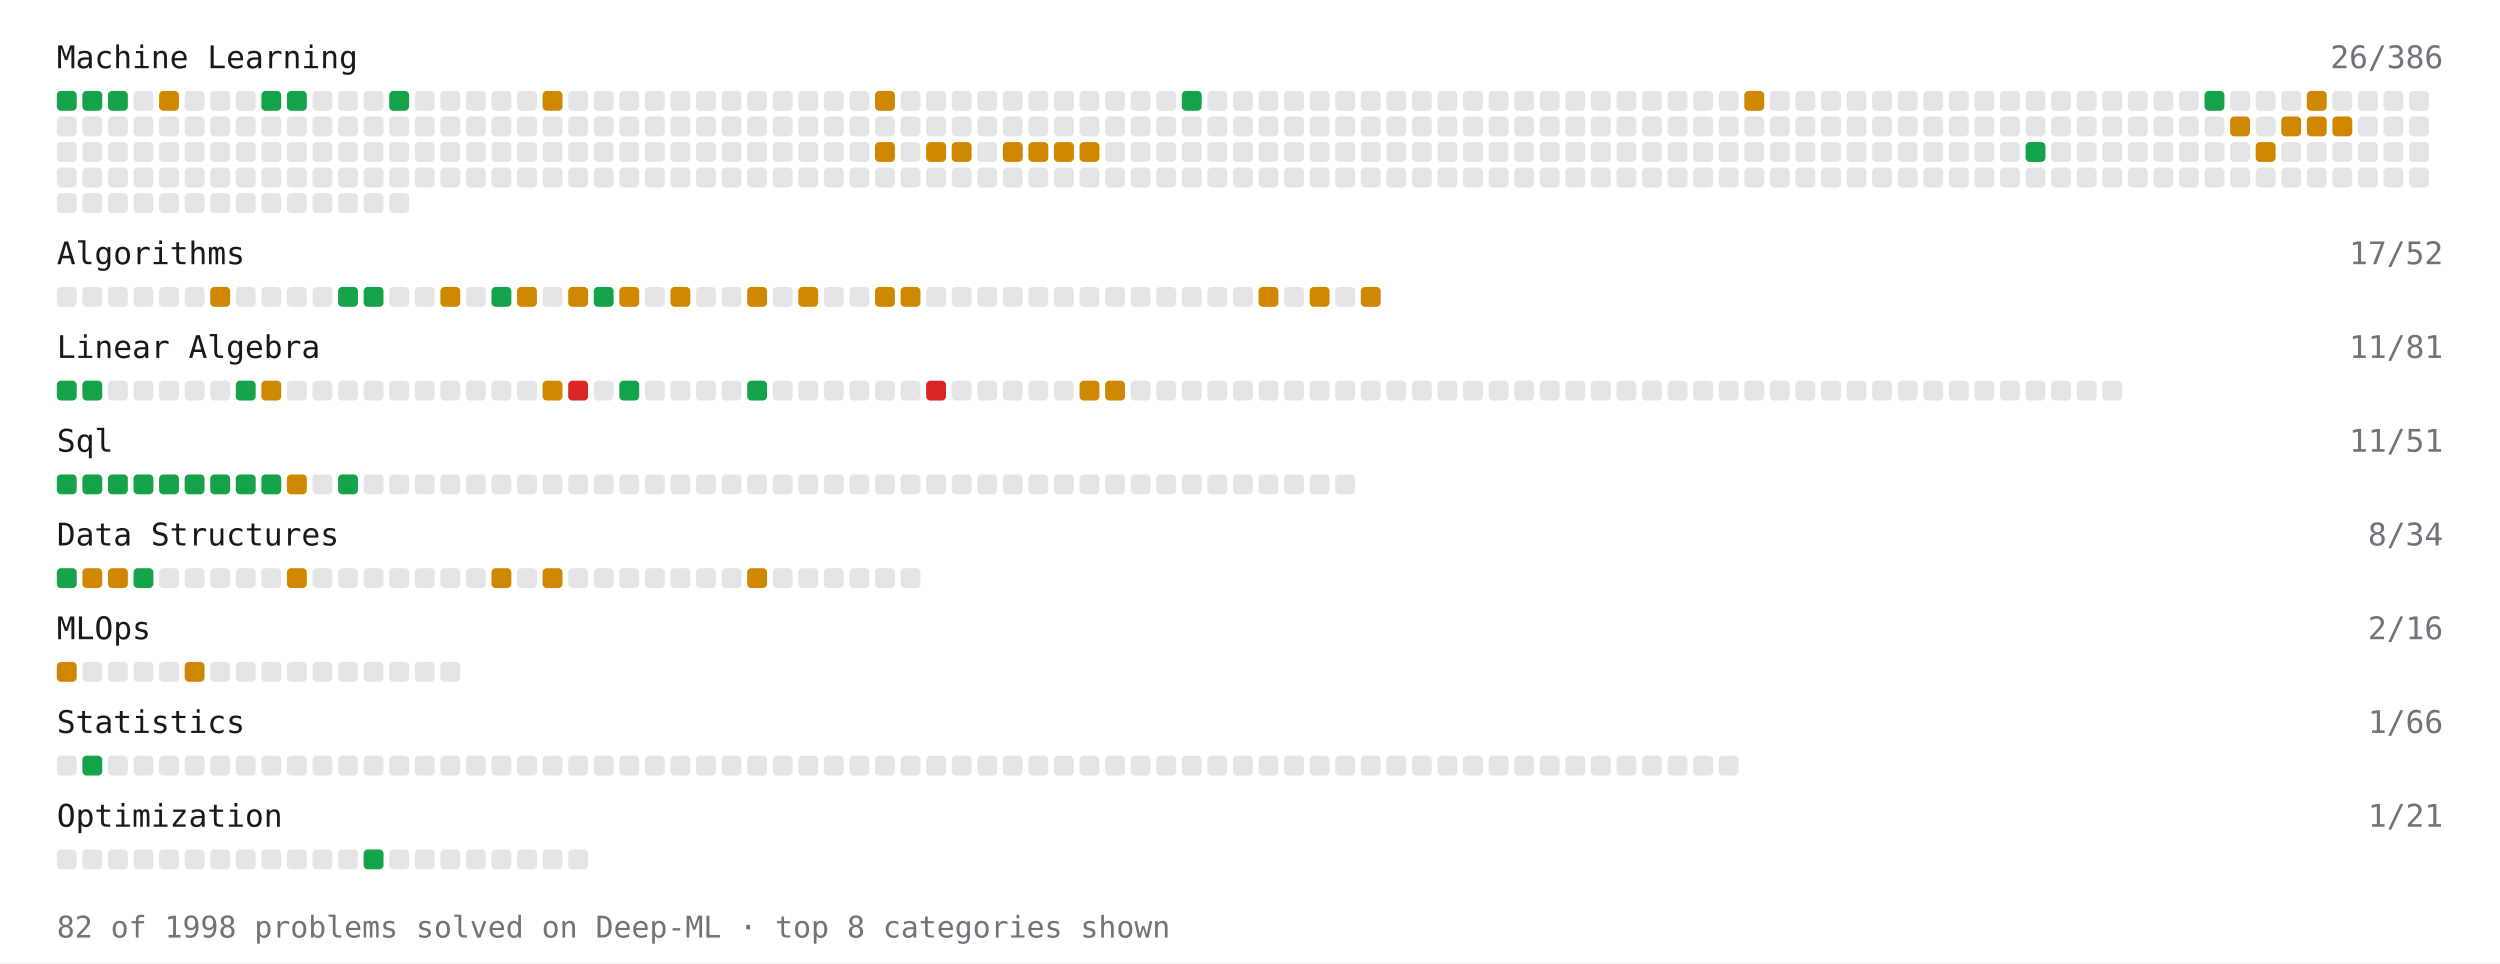
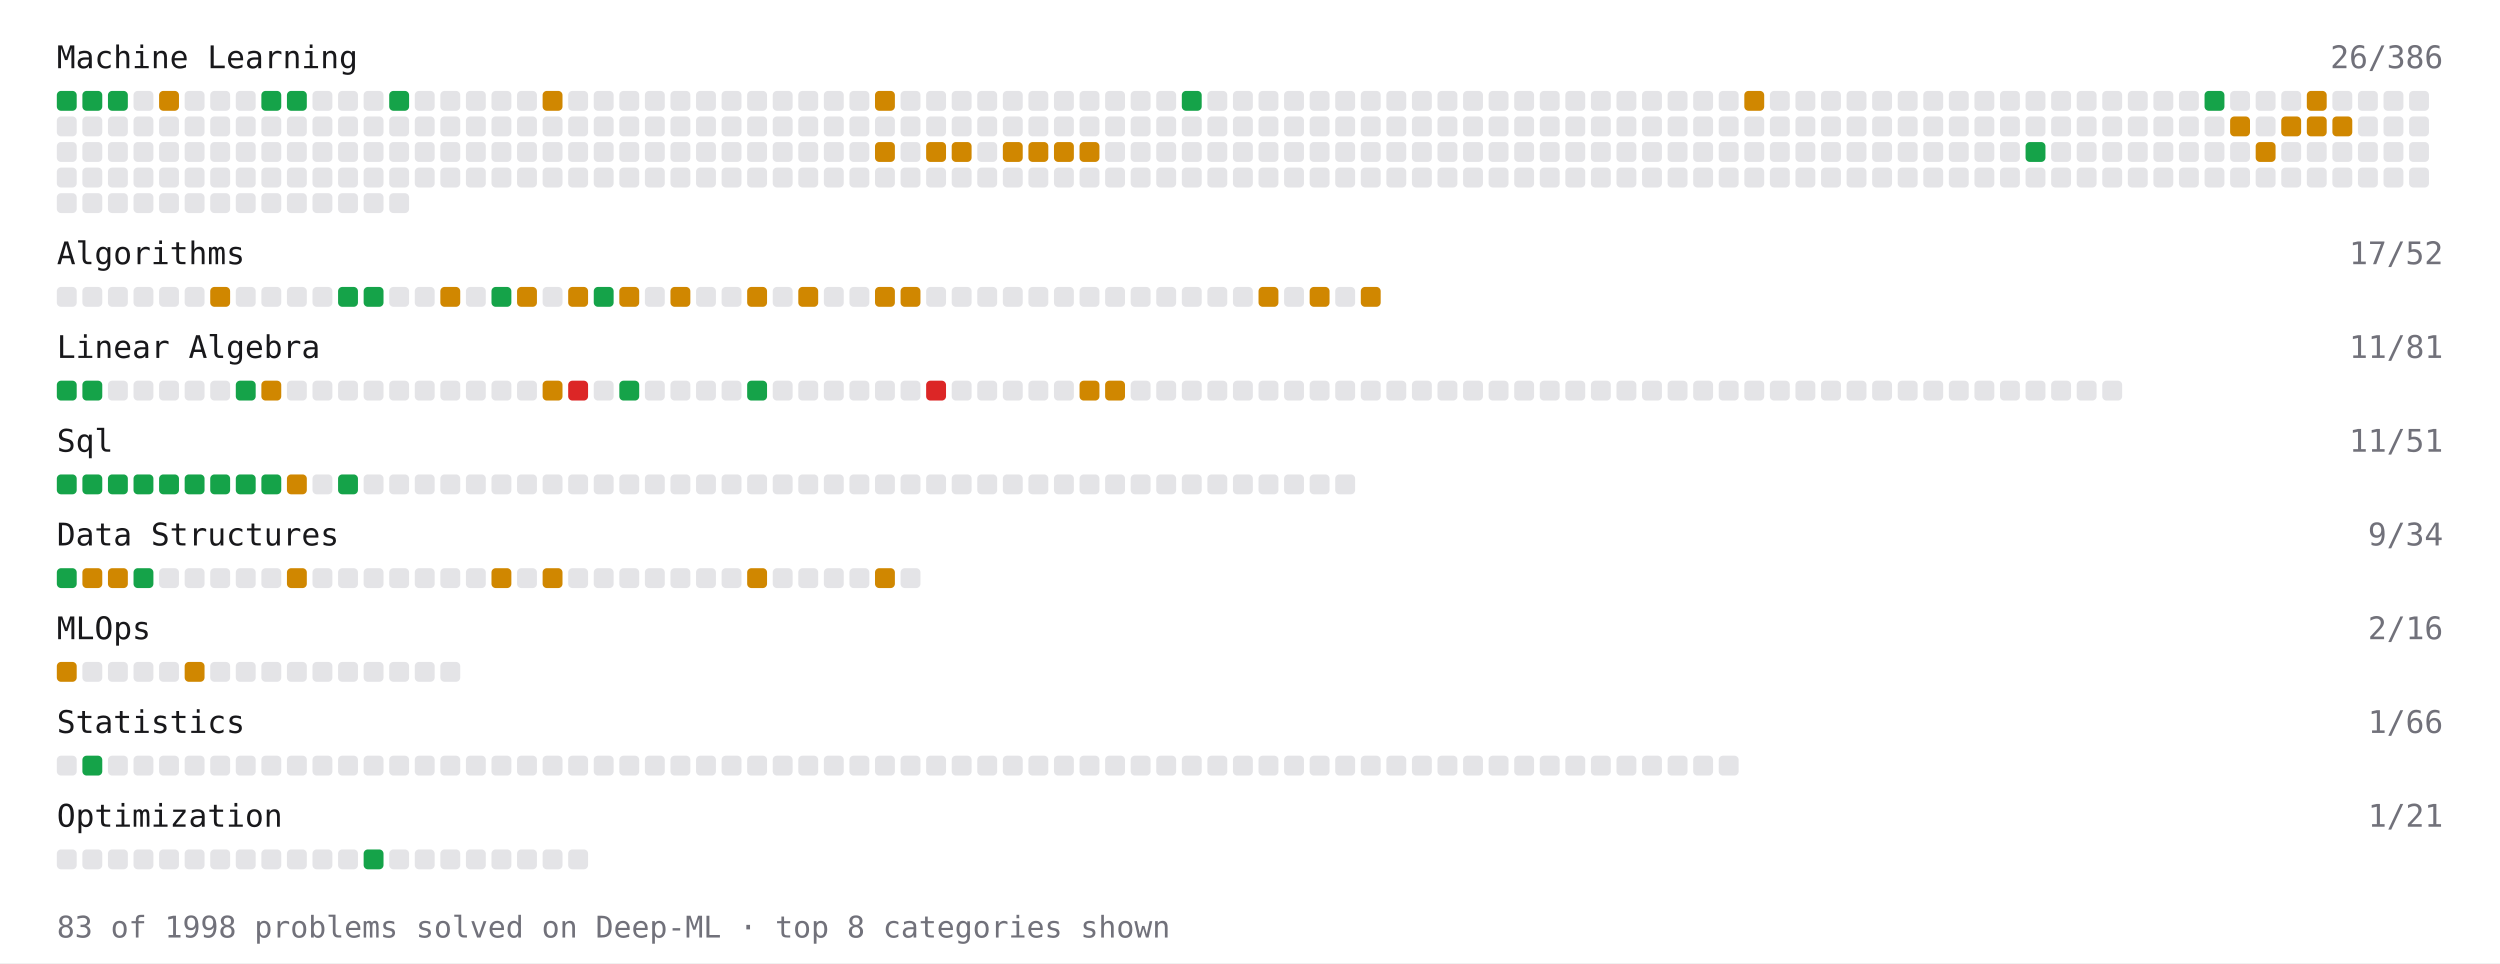
- <svg xmlns="http://www.w3.org/2000/svg" width="880" height="339" viewBox="0 0 880 339" role="img" aria-label="Deep-ML coverage: 82 of 1998 problems solved">
+ <svg xmlns="http://www.w3.org/2000/svg" width="880" height="339" viewBox="0 0 880 339" role="img" aria-label="Deep-ML coverage: 83 of 1998 problems solved">
  <style>
  .bg{fill:#ffffff}.tx{fill:#18181b}.dim{fill:#71717a}.none{fill:#e4e4e7}
  .e{fill:#15a349}.m{fill:#d08700}.h{fill:#dc2626}.u{fill:#a1a1aa}
  @media (prefers-color-scheme:dark){
    .bg{fill:#0b0b0d}.tx{fill:#fafafa}.dim{fill:#8b8b95}.none{fill:#26262b}
    .e{fill:#34d27b}.m{fill:#f5b13d}.h{fill:#f76d6d}.u{fill:#5c5c66}
  }
</style>
  <rect width="880" height="339" class="bg" />
  <text x="20" y="24" class="tx" font-size="11" font-family="ui-monospace,monospace">Machine Learning</text>
  <text x="860" y="24" class="dim" font-size="11" text-anchor="end" font-family="ui-monospace,monospace">26/386</text>
  <rect x="20" y="32" width="7" height="7" rx="1.5" class="e" />
  <rect x="29" y="32" width="7" height="7" rx="1.5" class="e" />
  <rect x="38" y="32" width="7" height="7" rx="1.5" class="e" />
  <rect x="47" y="32" width="7" height="7" rx="1.5" class="none" />
  <rect x="56" y="32" width="7" height="7" rx="1.5" class="m" />
  <rect x="65" y="32" width="7" height="7" rx="1.5" class="none" />
  <rect x="74" y="32" width="7" height="7" rx="1.5" class="none" />
  <rect x="83" y="32" width="7" height="7" rx="1.5" class="none" />
  <rect x="92" y="32" width="7" height="7" rx="1.5" class="e" />
  <rect x="101" y="32" width="7" height="7" rx="1.5" class="e" />
  <rect x="110" y="32" width="7" height="7" rx="1.5" class="none" />
  <rect x="119" y="32" width="7" height="7" rx="1.5" class="none" />
  <rect x="128" y="32" width="7" height="7" rx="1.5" class="none" />
  <rect x="137" y="32" width="7" height="7" rx="1.5" class="e" />
  <rect x="146" y="32" width="7" height="7" rx="1.5" class="none" />
  <rect x="155" y="32" width="7" height="7" rx="1.5" class="none" />
  <rect x="164" y="32" width="7" height="7" rx="1.5" class="none" />
  <rect x="173" y="32" width="7" height="7" rx="1.5" class="none" />
  <rect x="182" y="32" width="7" height="7" rx="1.5" class="none" />
  <rect x="191" y="32" width="7" height="7" rx="1.5" class="m" />
  <rect x="200" y="32" width="7" height="7" rx="1.5" class="none" />
  <rect x="209" y="32" width="7" height="7" rx="1.5" class="none" />
  <rect x="218" y="32" width="7" height="7" rx="1.5" class="none" />
  <rect x="227" y="32" width="7" height="7" rx="1.5" class="none" />
  <rect x="236" y="32" width="7" height="7" rx="1.5" class="none" />
  <rect x="245" y="32" width="7" height="7" rx="1.5" class="none" />
  <rect x="254" y="32" width="7" height="7" rx="1.5" class="none" />
  <rect x="263" y="32" width="7" height="7" rx="1.5" class="none" />
  <rect x="272" y="32" width="7" height="7" rx="1.5" class="none" />
  <rect x="281" y="32" width="7" height="7" rx="1.5" class="none" />
  <rect x="290" y="32" width="7" height="7" rx="1.5" class="none" />
  <rect x="299" y="32" width="7" height="7" rx="1.5" class="none" />
  <rect x="308" y="32" width="7" height="7" rx="1.5" class="m" />
  <rect x="317" y="32" width="7" height="7" rx="1.5" class="none" />
  <rect x="326" y="32" width="7" height="7" rx="1.5" class="none" />
  <rect x="335" y="32" width="7" height="7" rx="1.5" class="none" />
  <rect x="344" y="32" width="7" height="7" rx="1.5" class="none" />
  <rect x="353" y="32" width="7" height="7" rx="1.5" class="none" />
  <rect x="362" y="32" width="7" height="7" rx="1.5" class="none" />
  <rect x="371" y="32" width="7" height="7" rx="1.5" class="none" />
  <rect x="380" y="32" width="7" height="7" rx="1.5" class="none" />
  <rect x="389" y="32" width="7" height="7" rx="1.5" class="none" />
  <rect x="398" y="32" width="7" height="7" rx="1.5" class="none" />
  <rect x="407" y="32" width="7" height="7" rx="1.5" class="none" />
  <rect x="416" y="32" width="7" height="7" rx="1.5" class="e" />
  <rect x="425" y="32" width="7" height="7" rx="1.5" class="none" />
  <rect x="434" y="32" width="7" height="7" rx="1.5" class="none" />
  <rect x="443" y="32" width="7" height="7" rx="1.5" class="none" />
  <rect x="452" y="32" width="7" height="7" rx="1.5" class="none" />
  <rect x="461" y="32" width="7" height="7" rx="1.5" class="none" />
  <rect x="470" y="32" width="7" height="7" rx="1.5" class="none" />
  <rect x="479" y="32" width="7" height="7" rx="1.5" class="none" />
  <rect x="488" y="32" width="7" height="7" rx="1.5" class="none" />
  <rect x="497" y="32" width="7" height="7" rx="1.5" class="none" />
  <rect x="506" y="32" width="7" height="7" rx="1.5" class="none" />
  <rect x="515" y="32" width="7" height="7" rx="1.5" class="none" />
  <rect x="524" y="32" width="7" height="7" rx="1.5" class="none" />
  <rect x="533" y="32" width="7" height="7" rx="1.5" class="none" />
  <rect x="542" y="32" width="7" height="7" rx="1.5" class="none" />
  <rect x="551" y="32" width="7" height="7" rx="1.5" class="none" />
  <rect x="560" y="32" width="7" height="7" rx="1.5" class="none" />
  <rect x="569" y="32" width="7" height="7" rx="1.5" class="none" />
  <rect x="578" y="32" width="7" height="7" rx="1.5" class="none" />
  <rect x="587" y="32" width="7" height="7" rx="1.5" class="none" />
  <rect x="596" y="32" width="7" height="7" rx="1.5" class="none" />
  <rect x="605" y="32" width="7" height="7" rx="1.5" class="none" />
  <rect x="614" y="32" width="7" height="7" rx="1.5" class="m" />
  <rect x="623" y="32" width="7" height="7" rx="1.5" class="none" />
  <rect x="632" y="32" width="7" height="7" rx="1.5" class="none" />
  <rect x="641" y="32" width="7" height="7" rx="1.5" class="none" />
  <rect x="650" y="32" width="7" height="7" rx="1.5" class="none" />
  <rect x="659" y="32" width="7" height="7" rx="1.5" class="none" />
  <rect x="668" y="32" width="7" height="7" rx="1.5" class="none" />
  <rect x="677" y="32" width="7" height="7" rx="1.5" class="none" />
  <rect x="686" y="32" width="7" height="7" rx="1.5" class="none" />
  <rect x="695" y="32" width="7" height="7" rx="1.5" class="none" />
  <rect x="704" y="32" width="7" height="7" rx="1.5" class="none" />
  <rect x="713" y="32" width="7" height="7" rx="1.5" class="none" />
  <rect x="722" y="32" width="7" height="7" rx="1.5" class="none" />
  <rect x="731" y="32" width="7" height="7" rx="1.5" class="none" />
  <rect x="740" y="32" width="7" height="7" rx="1.5" class="none" />
  <rect x="749" y="32" width="7" height="7" rx="1.5" class="none" />
  <rect x="758" y="32" width="7" height="7" rx="1.5" class="none" />
  <rect x="767" y="32" width="7" height="7" rx="1.5" class="none" />
  <rect x="776" y="32" width="7" height="7" rx="1.5" class="e" />
  <rect x="785" y="32" width="7" height="7" rx="1.5" class="none" />
  <rect x="794" y="32" width="7" height="7" rx="1.5" class="none" />
  <rect x="803" y="32" width="7" height="7" rx="1.5" class="none" />
  <rect x="812" y="32" width="7" height="7" rx="1.5" class="m" />
  <rect x="821" y="32" width="7" height="7" rx="1.5" class="none" />
  <rect x="830" y="32" width="7" height="7" rx="1.5" class="none" />
  <rect x="839" y="32" width="7" height="7" rx="1.5" class="none" />
  <rect x="848" y="32" width="7" height="7" rx="1.5" class="none" />
  <rect x="20" y="41" width="7" height="7" rx="1.5" class="none" />
  <rect x="29" y="41" width="7" height="7" rx="1.5" class="none" />
  <rect x="38" y="41" width="7" height="7" rx="1.5" class="none" />
  <rect x="47" y="41" width="7" height="7" rx="1.5" class="none" />
  <rect x="56" y="41" width="7" height="7" rx="1.5" class="none" />
  <rect x="65" y="41" width="7" height="7" rx="1.5" class="none" />
  <rect x="74" y="41" width="7" height="7" rx="1.5" class="none" />
  <rect x="83" y="41" width="7" height="7" rx="1.5" class="none" />
  <rect x="92" y="41" width="7" height="7" rx="1.5" class="none" />
  <rect x="101" y="41" width="7" height="7" rx="1.5" class="none" />
  <rect x="110" y="41" width="7" height="7" rx="1.5" class="none" />
  <rect x="119" y="41" width="7" height="7" rx="1.5" class="none" />
  <rect x="128" y="41" width="7" height="7" rx="1.5" class="none" />
  <rect x="137" y="41" width="7" height="7" rx="1.5" class="none" />
  <rect x="146" y="41" width="7" height="7" rx="1.5" class="none" />
  <rect x="155" y="41" width="7" height="7" rx="1.5" class="none" />
  <rect x="164" y="41" width="7" height="7" rx="1.5" class="none" />
  <rect x="173" y="41" width="7" height="7" rx="1.5" class="none" />
  <rect x="182" y="41" width="7" height="7" rx="1.5" class="none" />
  <rect x="191" y="41" width="7" height="7" rx="1.5" class="none" />
  <rect x="200" y="41" width="7" height="7" rx="1.5" class="none" />
  <rect x="209" y="41" width="7" height="7" rx="1.5" class="none" />
  <rect x="218" y="41" width="7" height="7" rx="1.5" class="none" />
  <rect x="227" y="41" width="7" height="7" rx="1.5" class="none" />
  <rect x="236" y="41" width="7" height="7" rx="1.5" class="none" />
  <rect x="245" y="41" width="7" height="7" rx="1.5" class="none" />
  <rect x="254" y="41" width="7" height="7" rx="1.5" class="none" />
  <rect x="263" y="41" width="7" height="7" rx="1.5" class="none" />
  <rect x="272" y="41" width="7" height="7" rx="1.5" class="none" />
  <rect x="281" y="41" width="7" height="7" rx="1.5" class="none" />
  <rect x="290" y="41" width="7" height="7" rx="1.5" class="none" />
  <rect x="299" y="41" width="7" height="7" rx="1.5" class="none" />
  <rect x="308" y="41" width="7" height="7" rx="1.5" class="none" />
  <rect x="317" y="41" width="7" height="7" rx="1.5" class="none" />
  <rect x="326" y="41" width="7" height="7" rx="1.5" class="none" />
  <rect x="335" y="41" width="7" height="7" rx="1.5" class="none" />
  <rect x="344" y="41" width="7" height="7" rx="1.5" class="none" />
  <rect x="353" y="41" width="7" height="7" rx="1.5" class="none" />
  <rect x="362" y="41" width="7" height="7" rx="1.5" class="none" />
  <rect x="371" y="41" width="7" height="7" rx="1.5" class="none" />
  <rect x="380" y="41" width="7" height="7" rx="1.5" class="none" />
  <rect x="389" y="41" width="7" height="7" rx="1.5" class="none" />
  <rect x="398" y="41" width="7" height="7" rx="1.5" class="none" />
  <rect x="407" y="41" width="7" height="7" rx="1.5" class="none" />
  <rect x="416" y="41" width="7" height="7" rx="1.5" class="none" />
  <rect x="425" y="41" width="7" height="7" rx="1.5" class="none" />
  <rect x="434" y="41" width="7" height="7" rx="1.5" class="none" />
  <rect x="443" y="41" width="7" height="7" rx="1.5" class="none" />
  <rect x="452" y="41" width="7" height="7" rx="1.5" class="none" />
  <rect x="461" y="41" width="7" height="7" rx="1.5" class="none" />
  <rect x="470" y="41" width="7" height="7" rx="1.5" class="none" />
  <rect x="479" y="41" width="7" height="7" rx="1.5" class="none" />
  <rect x="488" y="41" width="7" height="7" rx="1.5" class="none" />
  <rect x="497" y="41" width="7" height="7" rx="1.5" class="none" />
  <rect x="506" y="41" width="7" height="7" rx="1.5" class="none" />
  <rect x="515" y="41" width="7" height="7" rx="1.5" class="none" />
  <rect x="524" y="41" width="7" height="7" rx="1.5" class="none" />
  <rect x="533" y="41" width="7" height="7" rx="1.5" class="none" />
  <rect x="542" y="41" width="7" height="7" rx="1.5" class="none" />
  <rect x="551" y="41" width="7" height="7" rx="1.5" class="none" />
  <rect x="560" y="41" width="7" height="7" rx="1.5" class="none" />
  <rect x="569" y="41" width="7" height="7" rx="1.5" class="none" />
  <rect x="578" y="41" width="7" height="7" rx="1.5" class="none" />
  <rect x="587" y="41" width="7" height="7" rx="1.5" class="none" />
  <rect x="596" y="41" width="7" height="7" rx="1.5" class="none" />
  <rect x="605" y="41" width="7" height="7" rx="1.5" class="none" />
  <rect x="614" y="41" width="7" height="7" rx="1.5" class="none" />
  <rect x="623" y="41" width="7" height="7" rx="1.5" class="none" />
  <rect x="632" y="41" width="7" height="7" rx="1.5" class="none" />
  <rect x="641" y="41" width="7" height="7" rx="1.5" class="none" />
  <rect x="650" y="41" width="7" height="7" rx="1.5" class="none" />
  <rect x="659" y="41" width="7" height="7" rx="1.5" class="none" />
  <rect x="668" y="41" width="7" height="7" rx="1.5" class="none" />
  <rect x="677" y="41" width="7" height="7" rx="1.5" class="none" />
  <rect x="686" y="41" width="7" height="7" rx="1.5" class="none" />
  <rect x="695" y="41" width="7" height="7" rx="1.5" class="none" />
  <rect x="704" y="41" width="7" height="7" rx="1.5" class="none" />
  <rect x="713" y="41" width="7" height="7" rx="1.5" class="none" />
  <rect x="722" y="41" width="7" height="7" rx="1.5" class="none" />
  <rect x="731" y="41" width="7" height="7" rx="1.5" class="none" />
  <rect x="740" y="41" width="7" height="7" rx="1.5" class="none" />
  <rect x="749" y="41" width="7" height="7" rx="1.5" class="none" />
  <rect x="758" y="41" width="7" height="7" rx="1.5" class="none" />
  <rect x="767" y="41" width="7" height="7" rx="1.5" class="none" />
  <rect x="776" y="41" width="7" height="7" rx="1.5" class="none" />
  <rect x="785" y="41" width="7" height="7" rx="1.5" class="m" />
  <rect x="794" y="41" width="7" height="7" rx="1.5" class="none" />
  <rect x="803" y="41" width="7" height="7" rx="1.5" class="m" />
  <rect x="812" y="41" width="7" height="7" rx="1.5" class="m" />
  <rect x="821" y="41" width="7" height="7" rx="1.5" class="m" />
  <rect x="830" y="41" width="7" height="7" rx="1.5" class="none" />
  <rect x="839" y="41" width="7" height="7" rx="1.5" class="none" />
  <rect x="848" y="41" width="7" height="7" rx="1.5" class="none" />
  <rect x="20" y="50" width="7" height="7" rx="1.5" class="none" />
  <rect x="29" y="50" width="7" height="7" rx="1.5" class="none" />
  <rect x="38" y="50" width="7" height="7" rx="1.5" class="none" />
  <rect x="47" y="50" width="7" height="7" rx="1.5" class="none" />
  <rect x="56" y="50" width="7" height="7" rx="1.5" class="none" />
  <rect x="65" y="50" width="7" height="7" rx="1.5" class="none" />
  <rect x="74" y="50" width="7" height="7" rx="1.5" class="none" />
  <rect x="83" y="50" width="7" height="7" rx="1.5" class="none" />
  <rect x="92" y="50" width="7" height="7" rx="1.5" class="none" />
  <rect x="101" y="50" width="7" height="7" rx="1.5" class="none" />
  <rect x="110" y="50" width="7" height="7" rx="1.5" class="none" />
  <rect x="119" y="50" width="7" height="7" rx="1.5" class="none" />
  <rect x="128" y="50" width="7" height="7" rx="1.5" class="none" />
  <rect x="137" y="50" width="7" height="7" rx="1.5" class="none" />
  <rect x="146" y="50" width="7" height="7" rx="1.5" class="none" />
  <rect x="155" y="50" width="7" height="7" rx="1.5" class="none" />
  <rect x="164" y="50" width="7" height="7" rx="1.5" class="none" />
  <rect x="173" y="50" width="7" height="7" rx="1.5" class="none" />
  <rect x="182" y="50" width="7" height="7" rx="1.5" class="none" />
  <rect x="191" y="50" width="7" height="7" rx="1.5" class="none" />
  <rect x="200" y="50" width="7" height="7" rx="1.5" class="none" />
  <rect x="209" y="50" width="7" height="7" rx="1.5" class="none" />
  <rect x="218" y="50" width="7" height="7" rx="1.5" class="none" />
  <rect x="227" y="50" width="7" height="7" rx="1.5" class="none" />
  <rect x="236" y="50" width="7" height="7" rx="1.5" class="none" />
  <rect x="245" y="50" width="7" height="7" rx="1.5" class="none" />
  <rect x="254" y="50" width="7" height="7" rx="1.5" class="none" />
  <rect x="263" y="50" width="7" height="7" rx="1.5" class="none" />
  <rect x="272" y="50" width="7" height="7" rx="1.5" class="none" />
  <rect x="281" y="50" width="7" height="7" rx="1.5" class="none" />
  <rect x="290" y="50" width="7" height="7" rx="1.5" class="none" />
  <rect x="299" y="50" width="7" height="7" rx="1.5" class="none" />
  <rect x="308" y="50" width="7" height="7" rx="1.5" class="m" />
  <rect x="317" y="50" width="7" height="7" rx="1.5" class="none" />
  <rect x="326" y="50" width="7" height="7" rx="1.5" class="m" />
  <rect x="335" y="50" width="7" height="7" rx="1.5" class="m" />
  <rect x="344" y="50" width="7" height="7" rx="1.5" class="none" />
  <rect x="353" y="50" width="7" height="7" rx="1.5" class="m" />
  <rect x="362" y="50" width="7" height="7" rx="1.5" class="m" />
  <rect x="371" y="50" width="7" height="7" rx="1.5" class="m" />
  <rect x="380" y="50" width="7" height="7" rx="1.5" class="m" />
  <rect x="389" y="50" width="7" height="7" rx="1.5" class="none" />
  <rect x="398" y="50" width="7" height="7" rx="1.5" class="none" />
  <rect x="407" y="50" width="7" height="7" rx="1.5" class="none" />
  <rect x="416" y="50" width="7" height="7" rx="1.5" class="none" />
  <rect x="425" y="50" width="7" height="7" rx="1.5" class="none" />
  <rect x="434" y="50" width="7" height="7" rx="1.5" class="none" />
  <rect x="443" y="50" width="7" height="7" rx="1.5" class="none" />
  <rect x="452" y="50" width="7" height="7" rx="1.5" class="none" />
  <rect x="461" y="50" width="7" height="7" rx="1.5" class="none" />
  <rect x="470" y="50" width="7" height="7" rx="1.5" class="none" />
  <rect x="479" y="50" width="7" height="7" rx="1.5" class="none" />
  <rect x="488" y="50" width="7" height="7" rx="1.5" class="none" />
  <rect x="497" y="50" width="7" height="7" rx="1.5" class="none" />
  <rect x="506" y="50" width="7" height="7" rx="1.5" class="none" />
  <rect x="515" y="50" width="7" height="7" rx="1.5" class="none" />
  <rect x="524" y="50" width="7" height="7" rx="1.5" class="none" />
  <rect x="533" y="50" width="7" height="7" rx="1.5" class="none" />
  <rect x="542" y="50" width="7" height="7" rx="1.5" class="none" />
  <rect x="551" y="50" width="7" height="7" rx="1.5" class="none" />
  <rect x="560" y="50" width="7" height="7" rx="1.5" class="none" />
  <rect x="569" y="50" width="7" height="7" rx="1.5" class="none" />
  <rect x="578" y="50" width="7" height="7" rx="1.5" class="none" />
  <rect x="587" y="50" width="7" height="7" rx="1.5" class="none" />
  <rect x="596" y="50" width="7" height="7" rx="1.5" class="none" />
  <rect x="605" y="50" width="7" height="7" rx="1.5" class="none" />
  <rect x="614" y="50" width="7" height="7" rx="1.5" class="none" />
  <rect x="623" y="50" width="7" height="7" rx="1.5" class="none" />
  <rect x="632" y="50" width="7" height="7" rx="1.5" class="none" />
  <rect x="641" y="50" width="7" height="7" rx="1.5" class="none" />
  <rect x="650" y="50" width="7" height="7" rx="1.5" class="none" />
  <rect x="659" y="50" width="7" height="7" rx="1.5" class="none" />
  <rect x="668" y="50" width="7" height="7" rx="1.5" class="none" />
  <rect x="677" y="50" width="7" height="7" rx="1.5" class="none" />
  <rect x="686" y="50" width="7" height="7" rx="1.5" class="none" />
  <rect x="695" y="50" width="7" height="7" rx="1.5" class="none" />
  <rect x="704" y="50" width="7" height="7" rx="1.5" class="none" />
  <rect x="713" y="50" width="7" height="7" rx="1.5" class="e" />
  <rect x="722" y="50" width="7" height="7" rx="1.5" class="none" />
  <rect x="731" y="50" width="7" height="7" rx="1.5" class="none" />
  <rect x="740" y="50" width="7" height="7" rx="1.5" class="none" />
  <rect x="749" y="50" width="7" height="7" rx="1.5" class="none" />
  <rect x="758" y="50" width="7" height="7" rx="1.5" class="none" />
  <rect x="767" y="50" width="7" height="7" rx="1.5" class="none" />
  <rect x="776" y="50" width="7" height="7" rx="1.5" class="none" />
  <rect x="785" y="50" width="7" height="7" rx="1.5" class="none" />
  <rect x="794" y="50" width="7" height="7" rx="1.5" class="m" />
  <rect x="803" y="50" width="7" height="7" rx="1.5" class="none" />
  <rect x="812" y="50" width="7" height="7" rx="1.5" class="none" />
  <rect x="821" y="50" width="7" height="7" rx="1.5" class="none" />
  <rect x="830" y="50" width="7" height="7" rx="1.5" class="none" />
  <rect x="839" y="50" width="7" height="7" rx="1.5" class="none" />
  <rect x="848" y="50" width="7" height="7" rx="1.5" class="none" />
  <rect x="20" y="59" width="7" height="7" rx="1.5" class="none" />
  <rect x="29" y="59" width="7" height="7" rx="1.5" class="none" />
  <rect x="38" y="59" width="7" height="7" rx="1.5" class="none" />
  <rect x="47" y="59" width="7" height="7" rx="1.5" class="none" />
  <rect x="56" y="59" width="7" height="7" rx="1.5" class="none" />
  <rect x="65" y="59" width="7" height="7" rx="1.5" class="none" />
  <rect x="74" y="59" width="7" height="7" rx="1.5" class="none" />
  <rect x="83" y="59" width="7" height="7" rx="1.5" class="none" />
  <rect x="92" y="59" width="7" height="7" rx="1.5" class="none" />
  <rect x="101" y="59" width="7" height="7" rx="1.5" class="none" />
  <rect x="110" y="59" width="7" height="7" rx="1.5" class="none" />
  <rect x="119" y="59" width="7" height="7" rx="1.5" class="none" />
  <rect x="128" y="59" width="7" height="7" rx="1.5" class="none" />
  <rect x="137" y="59" width="7" height="7" rx="1.5" class="none" />
  <rect x="146" y="59" width="7" height="7" rx="1.5" class="none" />
  <rect x="155" y="59" width="7" height="7" rx="1.5" class="none" />
  <rect x="164" y="59" width="7" height="7" rx="1.5" class="none" />
  <rect x="173" y="59" width="7" height="7" rx="1.5" class="none" />
  <rect x="182" y="59" width="7" height="7" rx="1.5" class="none" />
  <rect x="191" y="59" width="7" height="7" rx="1.5" class="none" />
  <rect x="200" y="59" width="7" height="7" rx="1.5" class="none" />
  <rect x="209" y="59" width="7" height="7" rx="1.5" class="none" />
  <rect x="218" y="59" width="7" height="7" rx="1.5" class="none" />
  <rect x="227" y="59" width="7" height="7" rx="1.5" class="none" />
  <rect x="236" y="59" width="7" height="7" rx="1.5" class="none" />
  <rect x="245" y="59" width="7" height="7" rx="1.5" class="none" />
  <rect x="254" y="59" width="7" height="7" rx="1.5" class="none" />
  <rect x="263" y="59" width="7" height="7" rx="1.5" class="none" />
  <rect x="272" y="59" width="7" height="7" rx="1.5" class="none" />
  <rect x="281" y="59" width="7" height="7" rx="1.5" class="none" />
  <rect x="290" y="59" width="7" height="7" rx="1.5" class="none" />
  <rect x="299" y="59" width="7" height="7" rx="1.5" class="none" />
  <rect x="308" y="59" width="7" height="7" rx="1.5" class="none" />
  <rect x="317" y="59" width="7" height="7" rx="1.5" class="none" />
  <rect x="326" y="59" width="7" height="7" rx="1.5" class="none" />
  <rect x="335" y="59" width="7" height="7" rx="1.5" class="none" />
  <rect x="344" y="59" width="7" height="7" rx="1.5" class="none" />
  <rect x="353" y="59" width="7" height="7" rx="1.5" class="none" />
  <rect x="362" y="59" width="7" height="7" rx="1.5" class="none" />
  <rect x="371" y="59" width="7" height="7" rx="1.5" class="none" />
  <rect x="380" y="59" width="7" height="7" rx="1.5" class="none" />
  <rect x="389" y="59" width="7" height="7" rx="1.5" class="none" />
  <rect x="398" y="59" width="7" height="7" rx="1.5" class="none" />
  <rect x="407" y="59" width="7" height="7" rx="1.5" class="none" />
  <rect x="416" y="59" width="7" height="7" rx="1.5" class="none" />
  <rect x="425" y="59" width="7" height="7" rx="1.5" class="none" />
  <rect x="434" y="59" width="7" height="7" rx="1.5" class="none" />
  <rect x="443" y="59" width="7" height="7" rx="1.5" class="none" />
  <rect x="452" y="59" width="7" height="7" rx="1.5" class="none" />
  <rect x="461" y="59" width="7" height="7" rx="1.5" class="none" />
  <rect x="470" y="59" width="7" height="7" rx="1.5" class="none" />
  <rect x="479" y="59" width="7" height="7" rx="1.5" class="none" />
  <rect x="488" y="59" width="7" height="7" rx="1.5" class="none" />
  <rect x="497" y="59" width="7" height="7" rx="1.5" class="none" />
  <rect x="506" y="59" width="7" height="7" rx="1.5" class="none" />
  <rect x="515" y="59" width="7" height="7" rx="1.5" class="none" />
  <rect x="524" y="59" width="7" height="7" rx="1.5" class="none" />
  <rect x="533" y="59" width="7" height="7" rx="1.5" class="none" />
  <rect x="542" y="59" width="7" height="7" rx="1.5" class="none" />
  <rect x="551" y="59" width="7" height="7" rx="1.5" class="none" />
  <rect x="560" y="59" width="7" height="7" rx="1.5" class="none" />
  <rect x="569" y="59" width="7" height="7" rx="1.5" class="none" />
  <rect x="578" y="59" width="7" height="7" rx="1.5" class="none" />
  <rect x="587" y="59" width="7" height="7" rx="1.5" class="none" />
  <rect x="596" y="59" width="7" height="7" rx="1.5" class="none" />
  <rect x="605" y="59" width="7" height="7" rx="1.5" class="none" />
  <rect x="614" y="59" width="7" height="7" rx="1.5" class="none" />
  <rect x="623" y="59" width="7" height="7" rx="1.5" class="none" />
  <rect x="632" y="59" width="7" height="7" rx="1.5" class="none" />
  <rect x="641" y="59" width="7" height="7" rx="1.5" class="none" />
  <rect x="650" y="59" width="7" height="7" rx="1.5" class="none" />
  <rect x="659" y="59" width="7" height="7" rx="1.5" class="none" />
  <rect x="668" y="59" width="7" height="7" rx="1.5" class="none" />
  <rect x="677" y="59" width="7" height="7" rx="1.5" class="none" />
  <rect x="686" y="59" width="7" height="7" rx="1.5" class="none" />
  <rect x="695" y="59" width="7" height="7" rx="1.5" class="none" />
  <rect x="704" y="59" width="7" height="7" rx="1.5" class="none" />
  <rect x="713" y="59" width="7" height="7" rx="1.5" class="none" />
  <rect x="722" y="59" width="7" height="7" rx="1.5" class="none" />
  <rect x="731" y="59" width="7" height="7" rx="1.5" class="none" />
  <rect x="740" y="59" width="7" height="7" rx="1.5" class="none" />
  <rect x="749" y="59" width="7" height="7" rx="1.5" class="none" />
  <rect x="758" y="59" width="7" height="7" rx="1.5" class="none" />
  <rect x="767" y="59" width="7" height="7" rx="1.5" class="none" />
  <rect x="776" y="59" width="7" height="7" rx="1.5" class="none" />
  <rect x="785" y="59" width="7" height="7" rx="1.5" class="none" />
  <rect x="794" y="59" width="7" height="7" rx="1.5" class="none" />
  <rect x="803" y="59" width="7" height="7" rx="1.5" class="none" />
  <rect x="812" y="59" width="7" height="7" rx="1.5" class="none" />
  <rect x="821" y="59" width="7" height="7" rx="1.5" class="none" />
  <rect x="830" y="59" width="7" height="7" rx="1.5" class="none" />
  <rect x="839" y="59" width="7" height="7" rx="1.5" class="none" />
  <rect x="848" y="59" width="7" height="7" rx="1.5" class="none" />
  <rect x="20" y="68" width="7" height="7" rx="1.5" class="none" />
  <rect x="29" y="68" width="7" height="7" rx="1.5" class="none" />
  <rect x="38" y="68" width="7" height="7" rx="1.5" class="none" />
  <rect x="47" y="68" width="7" height="7" rx="1.5" class="none" />
  <rect x="56" y="68" width="7" height="7" rx="1.5" class="none" />
  <rect x="65" y="68" width="7" height="7" rx="1.5" class="none" />
  <rect x="74" y="68" width="7" height="7" rx="1.5" class="none" />
  <rect x="83" y="68" width="7" height="7" rx="1.5" class="none" />
  <rect x="92" y="68" width="7" height="7" rx="1.5" class="none" />
  <rect x="101" y="68" width="7" height="7" rx="1.5" class="none" />
  <rect x="110" y="68" width="7" height="7" rx="1.5" class="none" />
  <rect x="119" y="68" width="7" height="7" rx="1.5" class="none" />
  <rect x="128" y="68" width="7" height="7" rx="1.5" class="none" />
  <rect x="137" y="68" width="7" height="7" rx="1.5" class="none" />
  <text x="20" y="93" class="tx" font-size="11" font-family="ui-monospace,monospace">Algorithms</text>
  <text x="860" y="93" class="dim" font-size="11" text-anchor="end" font-family="ui-monospace,monospace">17/52</text>
  <rect x="20" y="101" width="7" height="7" rx="1.5" class="none" />
  <rect x="29" y="101" width="7" height="7" rx="1.5" class="none" />
  <rect x="38" y="101" width="7" height="7" rx="1.5" class="none" />
  <rect x="47" y="101" width="7" height="7" rx="1.5" class="none" />
  <rect x="56" y="101" width="7" height="7" rx="1.5" class="none" />
  <rect x="65" y="101" width="7" height="7" rx="1.5" class="none" />
  <rect x="74" y="101" width="7" height="7" rx="1.5" class="m" />
  <rect x="83" y="101" width="7" height="7" rx="1.5" class="none" />
  <rect x="92" y="101" width="7" height="7" rx="1.5" class="none" />
  <rect x="101" y="101" width="7" height="7" rx="1.5" class="none" />
  <rect x="110" y="101" width="7" height="7" rx="1.5" class="none" />
  <rect x="119" y="101" width="7" height="7" rx="1.5" class="e" />
  <rect x="128" y="101" width="7" height="7" rx="1.5" class="e" />
  <rect x="137" y="101" width="7" height="7" rx="1.5" class="none" />
  <rect x="146" y="101" width="7" height="7" rx="1.5" class="none" />
  <rect x="155" y="101" width="7" height="7" rx="1.5" class="m" />
  <rect x="164" y="101" width="7" height="7" rx="1.5" class="none" />
  <rect x="173" y="101" width="7" height="7" rx="1.5" class="e" />
  <rect x="182" y="101" width="7" height="7" rx="1.5" class="m" />
  <rect x="191" y="101" width="7" height="7" rx="1.5" class="none" />
  <rect x="200" y="101" width="7" height="7" rx="1.5" class="m" />
  <rect x="209" y="101" width="7" height="7" rx="1.5" class="e" />
  <rect x="218" y="101" width="7" height="7" rx="1.5" class="m" />
  <rect x="227" y="101" width="7" height="7" rx="1.5" class="none" />
  <rect x="236" y="101" width="7" height="7" rx="1.5" class="m" />
  <rect x="245" y="101" width="7" height="7" rx="1.5" class="none" />
  <rect x="254" y="101" width="7" height="7" rx="1.5" class="none" />
  <rect x="263" y="101" width="7" height="7" rx="1.5" class="m" />
  <rect x="272" y="101" width="7" height="7" rx="1.5" class="none" />
  <rect x="281" y="101" width="7" height="7" rx="1.5" class="m" />
  <rect x="290" y="101" width="7" height="7" rx="1.5" class="none" />
  <rect x="299" y="101" width="7" height="7" rx="1.5" class="none" />
  <rect x="308" y="101" width="7" height="7" rx="1.5" class="m" />
  <rect x="317" y="101" width="7" height="7" rx="1.5" class="m" />
  <rect x="326" y="101" width="7" height="7" rx="1.5" class="none" />
  <rect x="335" y="101" width="7" height="7" rx="1.5" class="none" />
  <rect x="344" y="101" width="7" height="7" rx="1.5" class="none" />
  <rect x="353" y="101" width="7" height="7" rx="1.5" class="none" />
  <rect x="362" y="101" width="7" height="7" rx="1.5" class="none" />
  <rect x="371" y="101" width="7" height="7" rx="1.5" class="none" />
  <rect x="380" y="101" width="7" height="7" rx="1.5" class="none" />
  <rect x="389" y="101" width="7" height="7" rx="1.5" class="none" />
  <rect x="398" y="101" width="7" height="7" rx="1.5" class="none" />
  <rect x="407" y="101" width="7" height="7" rx="1.5" class="none" />
  <rect x="416" y="101" width="7" height="7" rx="1.5" class="none" />
  <rect x="425" y="101" width="7" height="7" rx="1.5" class="none" />
  <rect x="434" y="101" width="7" height="7" rx="1.5" class="none" />
  <rect x="443" y="101" width="7" height="7" rx="1.5" class="m" />
  <rect x="452" y="101" width="7" height="7" rx="1.5" class="none" />
  <rect x="461" y="101" width="7" height="7" rx="1.5" class="m" />
  <rect x="470" y="101" width="7" height="7" rx="1.5" class="none" />
  <rect x="479" y="101" width="7" height="7" rx="1.5" class="m" />
  <text x="20" y="126" class="tx" font-size="11" font-family="ui-monospace,monospace">Linear Algebra</text>
  <text x="860" y="126" class="dim" font-size="11" text-anchor="end" font-family="ui-monospace,monospace">11/81</text>
  <rect x="20" y="134" width="7" height="7" rx="1.5" class="e" />
  <rect x="29" y="134" width="7" height="7" rx="1.5" class="e" />
  <rect x="38" y="134" width="7" height="7" rx="1.5" class="none" />
  <rect x="47" y="134" width="7" height="7" rx="1.5" class="none" />
  <rect x="56" y="134" width="7" height="7" rx="1.5" class="none" />
  <rect x="65" y="134" width="7" height="7" rx="1.5" class="none" />
  <rect x="74" y="134" width="7" height="7" rx="1.5" class="none" />
  <rect x="83" y="134" width="7" height="7" rx="1.5" class="e" />
  <rect x="92" y="134" width="7" height="7" rx="1.5" class="m" />
  <rect x="101" y="134" width="7" height="7" rx="1.5" class="none" />
  <rect x="110" y="134" width="7" height="7" rx="1.5" class="none" />
  <rect x="119" y="134" width="7" height="7" rx="1.5" class="none" />
  <rect x="128" y="134" width="7" height="7" rx="1.5" class="none" />
  <rect x="137" y="134" width="7" height="7" rx="1.5" class="none" />
  <rect x="146" y="134" width="7" height="7" rx="1.5" class="none" />
  <rect x="155" y="134" width="7" height="7" rx="1.5" class="none" />
  <rect x="164" y="134" width="7" height="7" rx="1.5" class="none" />
  <rect x="173" y="134" width="7" height="7" rx="1.5" class="none" />
  <rect x="182" y="134" width="7" height="7" rx="1.5" class="none" />
  <rect x="191" y="134" width="7" height="7" rx="1.5" class="m" />
  <rect x="200" y="134" width="7" height="7" rx="1.5" class="h" />
  <rect x="209" y="134" width="7" height="7" rx="1.5" class="none" />
  <rect x="218" y="134" width="7" height="7" rx="1.5" class="e" />
  <rect x="227" y="134" width="7" height="7" rx="1.5" class="none" />
  <rect x="236" y="134" width="7" height="7" rx="1.5" class="none" />
  <rect x="245" y="134" width="7" height="7" rx="1.5" class="none" />
  <rect x="254" y="134" width="7" height="7" rx="1.5" class="none" />
  <rect x="263" y="134" width="7" height="7" rx="1.5" class="e" />
  <rect x="272" y="134" width="7" height="7" rx="1.5" class="none" />
  <rect x="281" y="134" width="7" height="7" rx="1.5" class="none" />
  <rect x="290" y="134" width="7" height="7" rx="1.5" class="none" />
  <rect x="299" y="134" width="7" height="7" rx="1.5" class="none" />
  <rect x="308" y="134" width="7" height="7" rx="1.5" class="none" />
  <rect x="317" y="134" width="7" height="7" rx="1.5" class="none" />
  <rect x="326" y="134" width="7" height="7" rx="1.5" class="h" />
  <rect x="335" y="134" width="7" height="7" rx="1.5" class="none" />
  <rect x="344" y="134" width="7" height="7" rx="1.5" class="none" />
  <rect x="353" y="134" width="7" height="7" rx="1.5" class="none" />
  <rect x="362" y="134" width="7" height="7" rx="1.5" class="none" />
  <rect x="371" y="134" width="7" height="7" rx="1.5" class="none" />
  <rect x="380" y="134" width="7" height="7" rx="1.5" class="m" />
  <rect x="389" y="134" width="7" height="7" rx="1.5" class="m" />
  <rect x="398" y="134" width="7" height="7" rx="1.5" class="none" />
  <rect x="407" y="134" width="7" height="7" rx="1.5" class="none" />
  <rect x="416" y="134" width="7" height="7" rx="1.5" class="none" />
  <rect x="425" y="134" width="7" height="7" rx="1.5" class="none" />
  <rect x="434" y="134" width="7" height="7" rx="1.5" class="none" />
  <rect x="443" y="134" width="7" height="7" rx="1.5" class="none" />
  <rect x="452" y="134" width="7" height="7" rx="1.5" class="none" />
  <rect x="461" y="134" width="7" height="7" rx="1.5" class="none" />
  <rect x="470" y="134" width="7" height="7" rx="1.5" class="none" />
  <rect x="479" y="134" width="7" height="7" rx="1.5" class="none" />
  <rect x="488" y="134" width="7" height="7" rx="1.5" class="none" />
  <rect x="497" y="134" width="7" height="7" rx="1.5" class="none" />
  <rect x="506" y="134" width="7" height="7" rx="1.5" class="none" />
  <rect x="515" y="134" width="7" height="7" rx="1.5" class="none" />
  <rect x="524" y="134" width="7" height="7" rx="1.5" class="none" />
  <rect x="533" y="134" width="7" height="7" rx="1.5" class="none" />
  <rect x="542" y="134" width="7" height="7" rx="1.5" class="none" />
  <rect x="551" y="134" width="7" height="7" rx="1.5" class="none" />
  <rect x="560" y="134" width="7" height="7" rx="1.5" class="none" />
  <rect x="569" y="134" width="7" height="7" rx="1.5" class="none" />
  <rect x="578" y="134" width="7" height="7" rx="1.5" class="none" />
  <rect x="587" y="134" width="7" height="7" rx="1.5" class="none" />
  <rect x="596" y="134" width="7" height="7" rx="1.5" class="none" />
  <rect x="605" y="134" width="7" height="7" rx="1.5" class="none" />
  <rect x="614" y="134" width="7" height="7" rx="1.5" class="none" />
  <rect x="623" y="134" width="7" height="7" rx="1.5" class="none" />
  <rect x="632" y="134" width="7" height="7" rx="1.5" class="none" />
  <rect x="641" y="134" width="7" height="7" rx="1.5" class="none" />
  <rect x="650" y="134" width="7" height="7" rx="1.5" class="none" />
  <rect x="659" y="134" width="7" height="7" rx="1.5" class="none" />
  <rect x="668" y="134" width="7" height="7" rx="1.5" class="none" />
  <rect x="677" y="134" width="7" height="7" rx="1.5" class="none" />
  <rect x="686" y="134" width="7" height="7" rx="1.5" class="none" />
  <rect x="695" y="134" width="7" height="7" rx="1.5" class="none" />
  <rect x="704" y="134" width="7" height="7" rx="1.5" class="none" />
  <rect x="713" y="134" width="7" height="7" rx="1.5" class="none" />
  <rect x="722" y="134" width="7" height="7" rx="1.5" class="none" />
  <rect x="731" y="134" width="7" height="7" rx="1.5" class="none" />
  <rect x="740" y="134" width="7" height="7" rx="1.5" class="none" />
  <text x="20" y="159" class="tx" font-size="11" font-family="ui-monospace,monospace">Sql</text>
  <text x="860" y="159" class="dim" font-size="11" text-anchor="end" font-family="ui-monospace,monospace">11/51</text>
  <rect x="20" y="167" width="7" height="7" rx="1.5" class="e" />
  <rect x="29" y="167" width="7" height="7" rx="1.5" class="e" />
  <rect x="38" y="167" width="7" height="7" rx="1.5" class="e" />
  <rect x="47" y="167" width="7" height="7" rx="1.5" class="e" />
  <rect x="56" y="167" width="7" height="7" rx="1.5" class="e" />
  <rect x="65" y="167" width="7" height="7" rx="1.5" class="e" />
  <rect x="74" y="167" width="7" height="7" rx="1.5" class="e" />
  <rect x="83" y="167" width="7" height="7" rx="1.5" class="e" />
  <rect x="92" y="167" width="7" height="7" rx="1.5" class="e" />
  <rect x="101" y="167" width="7" height="7" rx="1.5" class="m" />
  <rect x="110" y="167" width="7" height="7" rx="1.5" class="none" />
  <rect x="119" y="167" width="7" height="7" rx="1.5" class="e" />
  <rect x="128" y="167" width="7" height="7" rx="1.5" class="none" />
  <rect x="137" y="167" width="7" height="7" rx="1.5" class="none" />
  <rect x="146" y="167" width="7" height="7" rx="1.5" class="none" />
  <rect x="155" y="167" width="7" height="7" rx="1.5" class="none" />
  <rect x="164" y="167" width="7" height="7" rx="1.5" class="none" />
  <rect x="173" y="167" width="7" height="7" rx="1.5" class="none" />
  <rect x="182" y="167" width="7" height="7" rx="1.5" class="none" />
  <rect x="191" y="167" width="7" height="7" rx="1.5" class="none" />
  <rect x="200" y="167" width="7" height="7" rx="1.5" class="none" />
  <rect x="209" y="167" width="7" height="7" rx="1.5" class="none" />
  <rect x="218" y="167" width="7" height="7" rx="1.5" class="none" />
  <rect x="227" y="167" width="7" height="7" rx="1.5" class="none" />
  <rect x="236" y="167" width="7" height="7" rx="1.5" class="none" />
  <rect x="245" y="167" width="7" height="7" rx="1.5" class="none" />
  <rect x="254" y="167" width="7" height="7" rx="1.5" class="none" />
  <rect x="263" y="167" width="7" height="7" rx="1.5" class="none" />
  <rect x="272" y="167" width="7" height="7" rx="1.5" class="none" />
  <rect x="281" y="167" width="7" height="7" rx="1.5" class="none" />
  <rect x="290" y="167" width="7" height="7" rx="1.5" class="none" />
  <rect x="299" y="167" width="7" height="7" rx="1.5" class="none" />
  <rect x="308" y="167" width="7" height="7" rx="1.5" class="none" />
  <rect x="317" y="167" width="7" height="7" rx="1.5" class="none" />
  <rect x="326" y="167" width="7" height="7" rx="1.5" class="none" />
  <rect x="335" y="167" width="7" height="7" rx="1.5" class="none" />
  <rect x="344" y="167" width="7" height="7" rx="1.5" class="none" />
  <rect x="353" y="167" width="7" height="7" rx="1.5" class="none" />
  <rect x="362" y="167" width="7" height="7" rx="1.5" class="none" />
  <rect x="371" y="167" width="7" height="7" rx="1.5" class="none" />
  <rect x="380" y="167" width="7" height="7" rx="1.5" class="none" />
  <rect x="389" y="167" width="7" height="7" rx="1.5" class="none" />
  <rect x="398" y="167" width="7" height="7" rx="1.5" class="none" />
  <rect x="407" y="167" width="7" height="7" rx="1.5" class="none" />
  <rect x="416" y="167" width="7" height="7" rx="1.5" class="none" />
  <rect x="425" y="167" width="7" height="7" rx="1.5" class="none" />
  <rect x="434" y="167" width="7" height="7" rx="1.5" class="none" />
  <rect x="443" y="167" width="7" height="7" rx="1.5" class="none" />
  <rect x="452" y="167" width="7" height="7" rx="1.5" class="none" />
  <rect x="461" y="167" width="7" height="7" rx="1.5" class="none" />
  <rect x="470" y="167" width="7" height="7" rx="1.5" class="none" />
  <text x="20" y="192" class="tx" font-size="11" font-family="ui-monospace,monospace">Data Structures</text>
-   <text x="860" y="192" class="dim" font-size="11" text-anchor="end" font-family="ui-monospace,monospace">8/34</text>
+   <text x="860" y="192" class="dim" font-size="11" text-anchor="end" font-family="ui-monospace,monospace">9/34</text>
  <rect x="20" y="200" width="7" height="7" rx="1.5" class="e" />
  <rect x="29" y="200" width="7" height="7" rx="1.5" class="m" />
  <rect x="38" y="200" width="7" height="7" rx="1.5" class="m" />
  <rect x="47" y="200" width="7" height="7" rx="1.5" class="e" />
  <rect x="56" y="200" width="7" height="7" rx="1.5" class="none" />
  <rect x="65" y="200" width="7" height="7" rx="1.5" class="none" />
  <rect x="74" y="200" width="7" height="7" rx="1.5" class="none" />
  <rect x="83" y="200" width="7" height="7" rx="1.5" class="none" />
  <rect x="92" y="200" width="7" height="7" rx="1.5" class="none" />
  <rect x="101" y="200" width="7" height="7" rx="1.5" class="m" />
  <rect x="110" y="200" width="7" height="7" rx="1.5" class="none" />
  <rect x="119" y="200" width="7" height="7" rx="1.5" class="none" />
  <rect x="128" y="200" width="7" height="7" rx="1.5" class="none" />
  <rect x="137" y="200" width="7" height="7" rx="1.5" class="none" />
  <rect x="146" y="200" width="7" height="7" rx="1.5" class="none" />
  <rect x="155" y="200" width="7" height="7" rx="1.5" class="none" />
  <rect x="164" y="200" width="7" height="7" rx="1.5" class="none" />
  <rect x="173" y="200" width="7" height="7" rx="1.5" class="m" />
  <rect x="182" y="200" width="7" height="7" rx="1.5" class="none" />
  <rect x="191" y="200" width="7" height="7" rx="1.5" class="m" />
  <rect x="200" y="200" width="7" height="7" rx="1.5" class="none" />
  <rect x="209" y="200" width="7" height="7" rx="1.5" class="none" />
  <rect x="218" y="200" width="7" height="7" rx="1.5" class="none" />
  <rect x="227" y="200" width="7" height="7" rx="1.5" class="none" />
  <rect x="236" y="200" width="7" height="7" rx="1.5" class="none" />
  <rect x="245" y="200" width="7" height="7" rx="1.5" class="none" />
  <rect x="254" y="200" width="7" height="7" rx="1.5" class="none" />
  <rect x="263" y="200" width="7" height="7" rx="1.5" class="m" />
  <rect x="272" y="200" width="7" height="7" rx="1.5" class="none" />
  <rect x="281" y="200" width="7" height="7" rx="1.5" class="none" />
  <rect x="290" y="200" width="7" height="7" rx="1.5" class="none" />
  <rect x="299" y="200" width="7" height="7" rx="1.5" class="none" />
-   <rect x="308" y="200" width="7" height="7" rx="1.5" class="none" />
+   <rect x="308" y="200" width="7" height="7" rx="1.5" class="m" />
  <rect x="317" y="200" width="7" height="7" rx="1.5" class="none" />
  <text x="20" y="225" class="tx" font-size="11" font-family="ui-monospace,monospace">MLOps</text>
  <text x="860" y="225" class="dim" font-size="11" text-anchor="end" font-family="ui-monospace,monospace">2/16</text>
  <rect x="20" y="233" width="7" height="7" rx="1.5" class="m" />
  <rect x="29" y="233" width="7" height="7" rx="1.5" class="none" />
  <rect x="38" y="233" width="7" height="7" rx="1.5" class="none" />
  <rect x="47" y="233" width="7" height="7" rx="1.5" class="none" />
  <rect x="56" y="233" width="7" height="7" rx="1.5" class="none" />
  <rect x="65" y="233" width="7" height="7" rx="1.5" class="m" />
  <rect x="74" y="233" width="7" height="7" rx="1.5" class="none" />
  <rect x="83" y="233" width="7" height="7" rx="1.5" class="none" />
  <rect x="92" y="233" width="7" height="7" rx="1.5" class="none" />
  <rect x="101" y="233" width="7" height="7" rx="1.5" class="none" />
  <rect x="110" y="233" width="7" height="7" rx="1.5" class="none" />
  <rect x="119" y="233" width="7" height="7" rx="1.5" class="none" />
  <rect x="128" y="233" width="7" height="7" rx="1.5" class="none" />
  <rect x="137" y="233" width="7" height="7" rx="1.5" class="none" />
  <rect x="146" y="233" width="7" height="7" rx="1.5" class="none" />
  <rect x="155" y="233" width="7" height="7" rx="1.5" class="none" />
  <text x="20" y="258" class="tx" font-size="11" font-family="ui-monospace,monospace">Statistics</text>
  <text x="860" y="258" class="dim" font-size="11" text-anchor="end" font-family="ui-monospace,monospace">1/66</text>
  <rect x="20" y="266" width="7" height="7" rx="1.5" class="none" />
  <rect x="29" y="266" width="7" height="7" rx="1.5" class="e" />
  <rect x="38" y="266" width="7" height="7" rx="1.5" class="none" />
  <rect x="47" y="266" width="7" height="7" rx="1.5" class="none" />
  <rect x="56" y="266" width="7" height="7" rx="1.5" class="none" />
  <rect x="65" y="266" width="7" height="7" rx="1.5" class="none" />
  <rect x="74" y="266" width="7" height="7" rx="1.5" class="none" />
  <rect x="83" y="266" width="7" height="7" rx="1.5" class="none" />
  <rect x="92" y="266" width="7" height="7" rx="1.5" class="none" />
  <rect x="101" y="266" width="7" height="7" rx="1.5" class="none" />
  <rect x="110" y="266" width="7" height="7" rx="1.5" class="none" />
  <rect x="119" y="266" width="7" height="7" rx="1.5" class="none" />
  <rect x="128" y="266" width="7" height="7" rx="1.5" class="none" />
  <rect x="137" y="266" width="7" height="7" rx="1.5" class="none" />
  <rect x="146" y="266" width="7" height="7" rx="1.5" class="none" />
  <rect x="155" y="266" width="7" height="7" rx="1.5" class="none" />
  <rect x="164" y="266" width="7" height="7" rx="1.5" class="none" />
  <rect x="173" y="266" width="7" height="7" rx="1.5" class="none" />
  <rect x="182" y="266" width="7" height="7" rx="1.5" class="none" />
  <rect x="191" y="266" width="7" height="7" rx="1.5" class="none" />
  <rect x="200" y="266" width="7" height="7" rx="1.5" class="none" />
  <rect x="209" y="266" width="7" height="7" rx="1.5" class="none" />
  <rect x="218" y="266" width="7" height="7" rx="1.5" class="none" />
  <rect x="227" y="266" width="7" height="7" rx="1.5" class="none" />
  <rect x="236" y="266" width="7" height="7" rx="1.5" class="none" />
  <rect x="245" y="266" width="7" height="7" rx="1.5" class="none" />
  <rect x="254" y="266" width="7" height="7" rx="1.5" class="none" />
  <rect x="263" y="266" width="7" height="7" rx="1.5" class="none" />
  <rect x="272" y="266" width="7" height="7" rx="1.5" class="none" />
  <rect x="281" y="266" width="7" height="7" rx="1.5" class="none" />
  <rect x="290" y="266" width="7" height="7" rx="1.5" class="none" />
  <rect x="299" y="266" width="7" height="7" rx="1.5" class="none" />
  <rect x="308" y="266" width="7" height="7" rx="1.5" class="none" />
  <rect x="317" y="266" width="7" height="7" rx="1.5" class="none" />
  <rect x="326" y="266" width="7" height="7" rx="1.5" class="none" />
  <rect x="335" y="266" width="7" height="7" rx="1.5" class="none" />
  <rect x="344" y="266" width="7" height="7" rx="1.5" class="none" />
  <rect x="353" y="266" width="7" height="7" rx="1.5" class="none" />
  <rect x="362" y="266" width="7" height="7" rx="1.5" class="none" />
  <rect x="371" y="266" width="7" height="7" rx="1.5" class="none" />
  <rect x="380" y="266" width="7" height="7" rx="1.5" class="none" />
  <rect x="389" y="266" width="7" height="7" rx="1.5" class="none" />
  <rect x="398" y="266" width="7" height="7" rx="1.5" class="none" />
  <rect x="407" y="266" width="7" height="7" rx="1.5" class="none" />
  <rect x="416" y="266" width="7" height="7" rx="1.5" class="none" />
  <rect x="425" y="266" width="7" height="7" rx="1.5" class="none" />
  <rect x="434" y="266" width="7" height="7" rx="1.5" class="none" />
  <rect x="443" y="266" width="7" height="7" rx="1.5" class="none" />
  <rect x="452" y="266" width="7" height="7" rx="1.5" class="none" />
  <rect x="461" y="266" width="7" height="7" rx="1.5" class="none" />
  <rect x="470" y="266" width="7" height="7" rx="1.5" class="none" />
  <rect x="479" y="266" width="7" height="7" rx="1.5" class="none" />
  <rect x="488" y="266" width="7" height="7" rx="1.5" class="none" />
  <rect x="497" y="266" width="7" height="7" rx="1.5" class="none" />
  <rect x="506" y="266" width="7" height="7" rx="1.5" class="none" />
  <rect x="515" y="266" width="7" height="7" rx="1.5" class="none" />
  <rect x="524" y="266" width="7" height="7" rx="1.5" class="none" />
  <rect x="533" y="266" width="7" height="7" rx="1.5" class="none" />
  <rect x="542" y="266" width="7" height="7" rx="1.5" class="none" />
  <rect x="551" y="266" width="7" height="7" rx="1.5" class="none" />
  <rect x="560" y="266" width="7" height="7" rx="1.5" class="none" />
  <rect x="569" y="266" width="7" height="7" rx="1.5" class="none" />
  <rect x="578" y="266" width="7" height="7" rx="1.5" class="none" />
  <rect x="587" y="266" width="7" height="7" rx="1.5" class="none" />
  <rect x="596" y="266" width="7" height="7" rx="1.5" class="none" />
  <rect x="605" y="266" width="7" height="7" rx="1.5" class="none" />
  <text x="20" y="291" class="tx" font-size="11" font-family="ui-monospace,monospace">Optimization</text>
  <text x="860" y="291" class="dim" font-size="11" text-anchor="end" font-family="ui-monospace,monospace">1/21</text>
  <rect x="20" y="299" width="7" height="7" rx="1.5" class="none" />
  <rect x="29" y="299" width="7" height="7" rx="1.5" class="none" />
  <rect x="38" y="299" width="7" height="7" rx="1.5" class="none" />
  <rect x="47" y="299" width="7" height="7" rx="1.5" class="none" />
  <rect x="56" y="299" width="7" height="7" rx="1.5" class="none" />
  <rect x="65" y="299" width="7" height="7" rx="1.5" class="none" />
  <rect x="74" y="299" width="7" height="7" rx="1.5" class="none" />
  <rect x="83" y="299" width="7" height="7" rx="1.5" class="none" />
  <rect x="92" y="299" width="7" height="7" rx="1.5" class="none" />
  <rect x="101" y="299" width="7" height="7" rx="1.5" class="none" />
  <rect x="110" y="299" width="7" height="7" rx="1.5" class="none" />
  <rect x="119" y="299" width="7" height="7" rx="1.5" class="none" />
  <rect x="128" y="299" width="7" height="7" rx="1.5" class="e" />
  <rect x="137" y="299" width="7" height="7" rx="1.5" class="none" />
  <rect x="146" y="299" width="7" height="7" rx="1.5" class="none" />
  <rect x="155" y="299" width="7" height="7" rx="1.5" class="none" />
  <rect x="164" y="299" width="7" height="7" rx="1.5" class="none" />
  <rect x="173" y="299" width="7" height="7" rx="1.5" class="none" />
  <rect x="182" y="299" width="7" height="7" rx="1.5" class="none" />
  <rect x="191" y="299" width="7" height="7" rx="1.5" class="none" />
  <rect x="200" y="299" width="7" height="7" rx="1.5" class="none" />
-   <text x="20" y="330" class="dim" font-size="10.5" font-family="ui-monospace,monospace">82 of 1998 problems solved on Deep-ML  ·  top 8 categories shown</text>
+   <text x="20" y="330" class="dim" font-size="10.5" font-family="ui-monospace,monospace">83 of 1998 problems solved on Deep-ML  ·  top 8 categories shown</text>
</svg>
